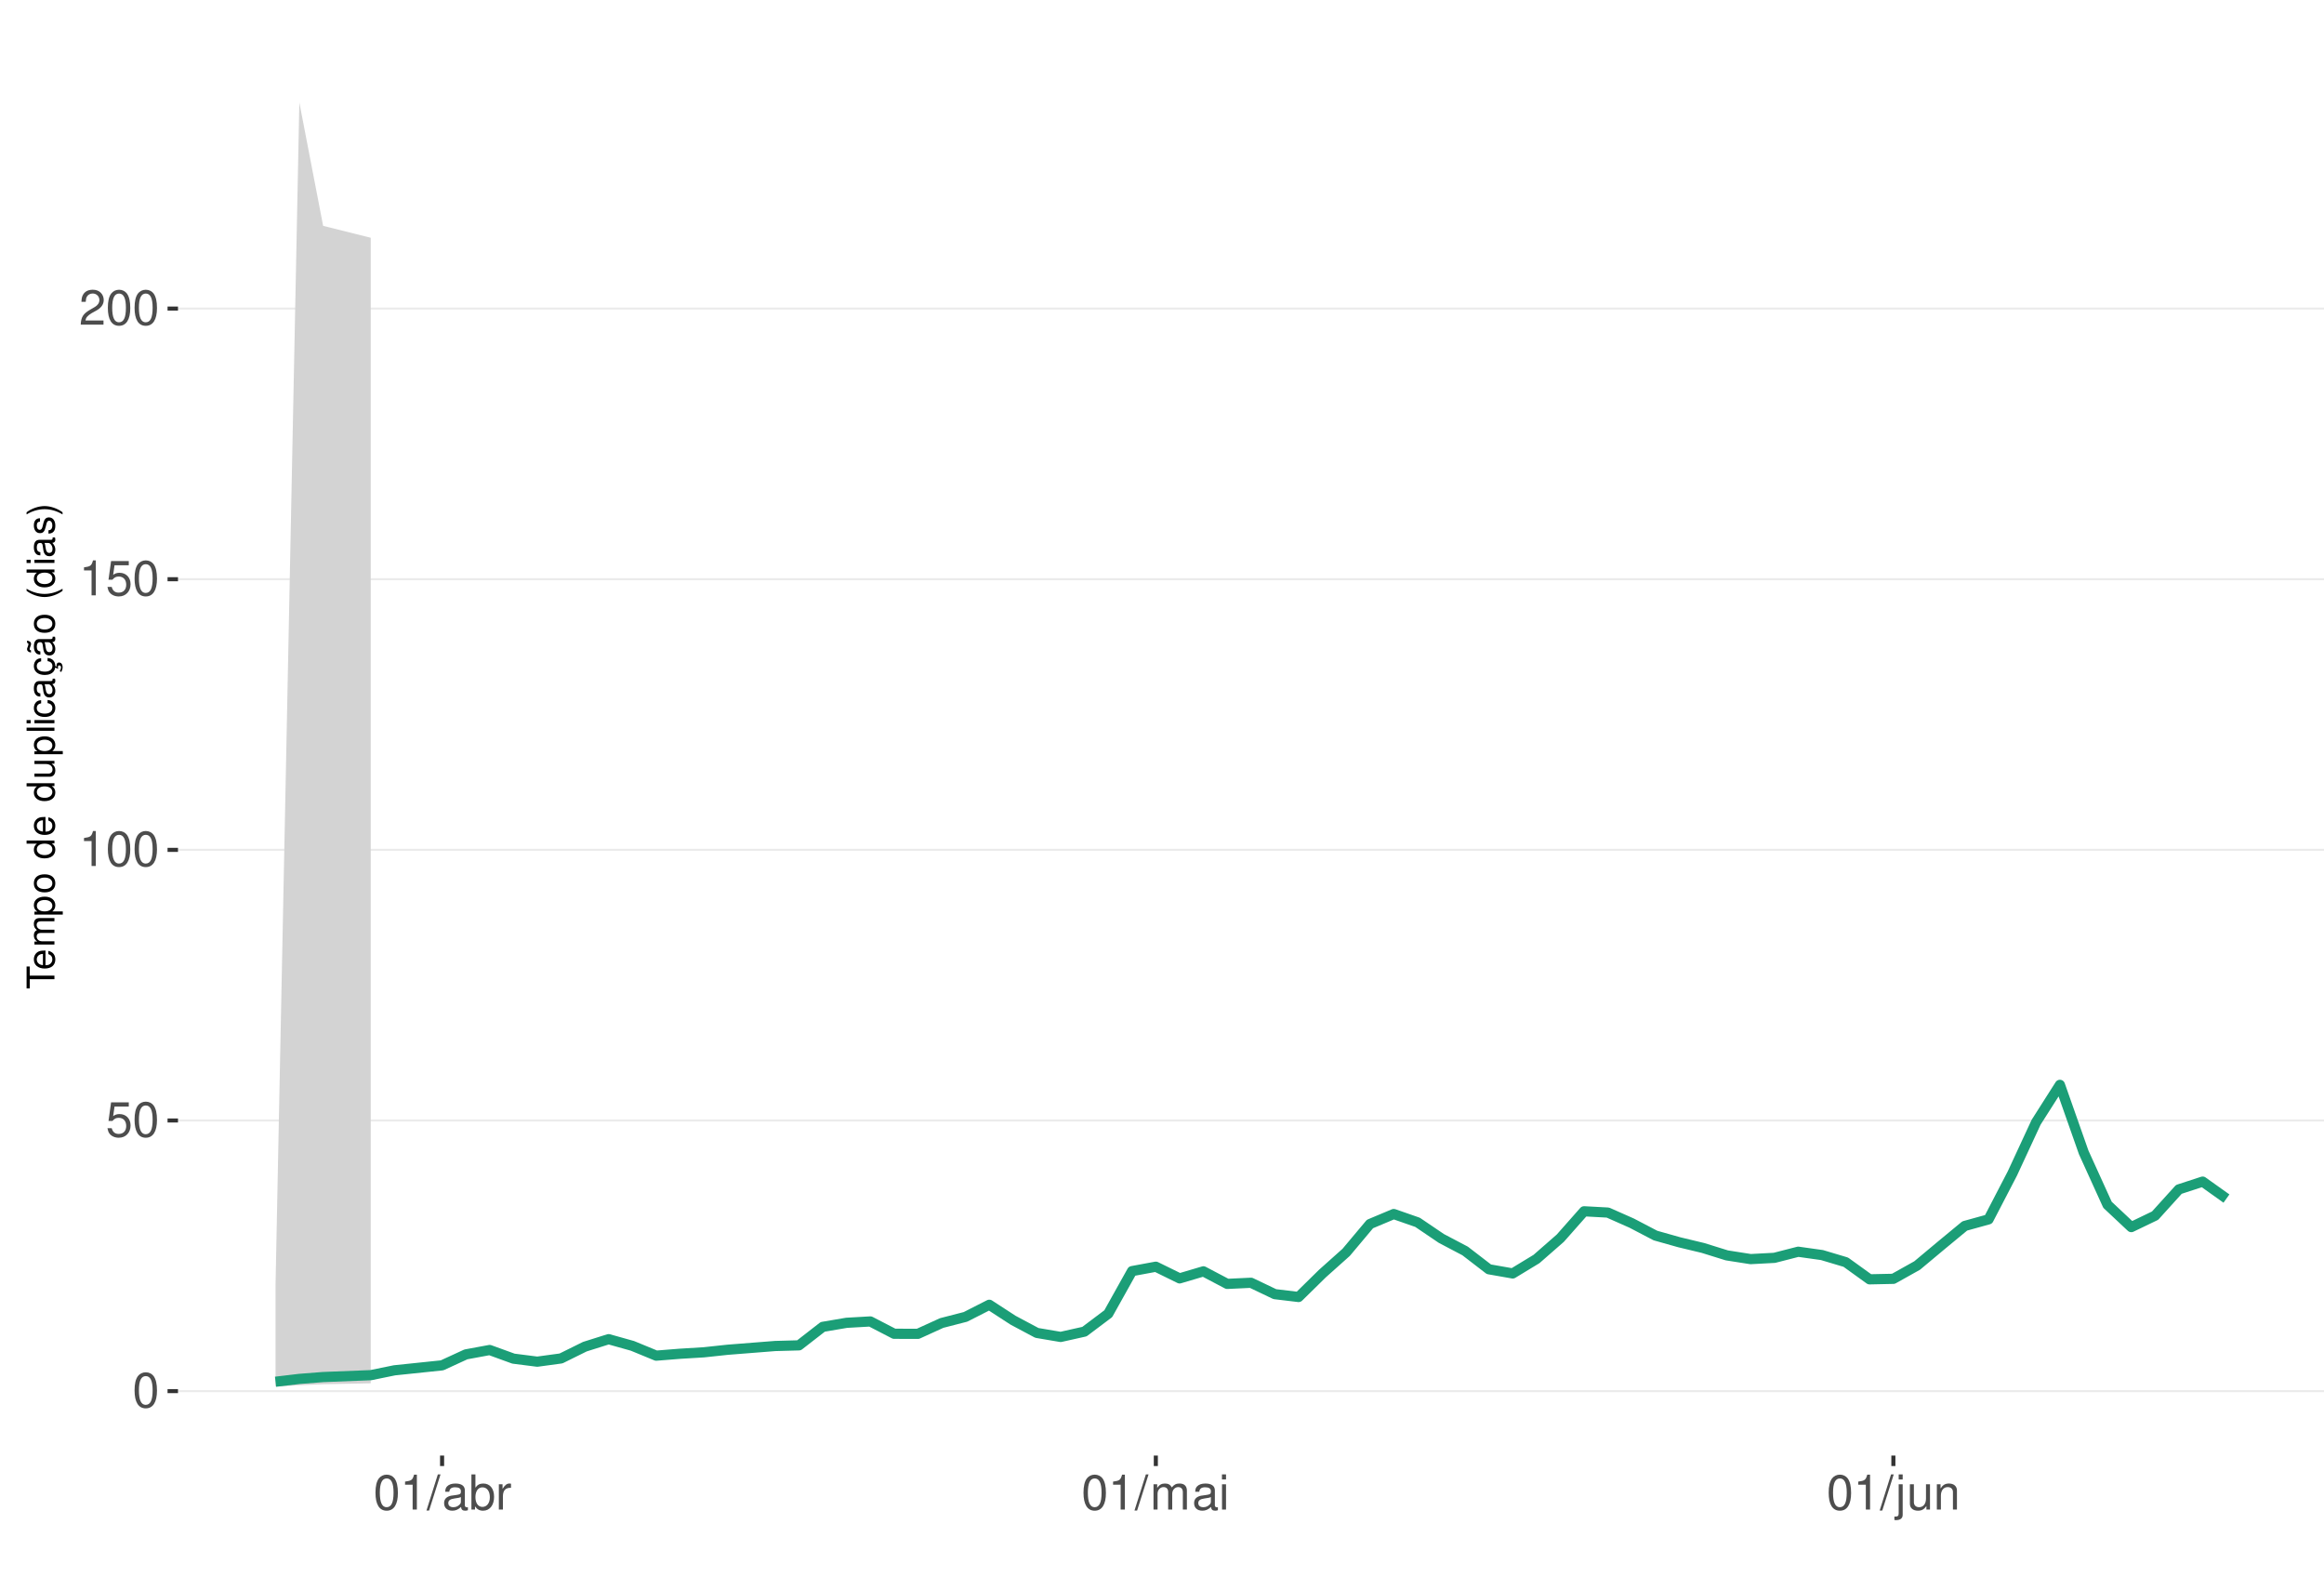
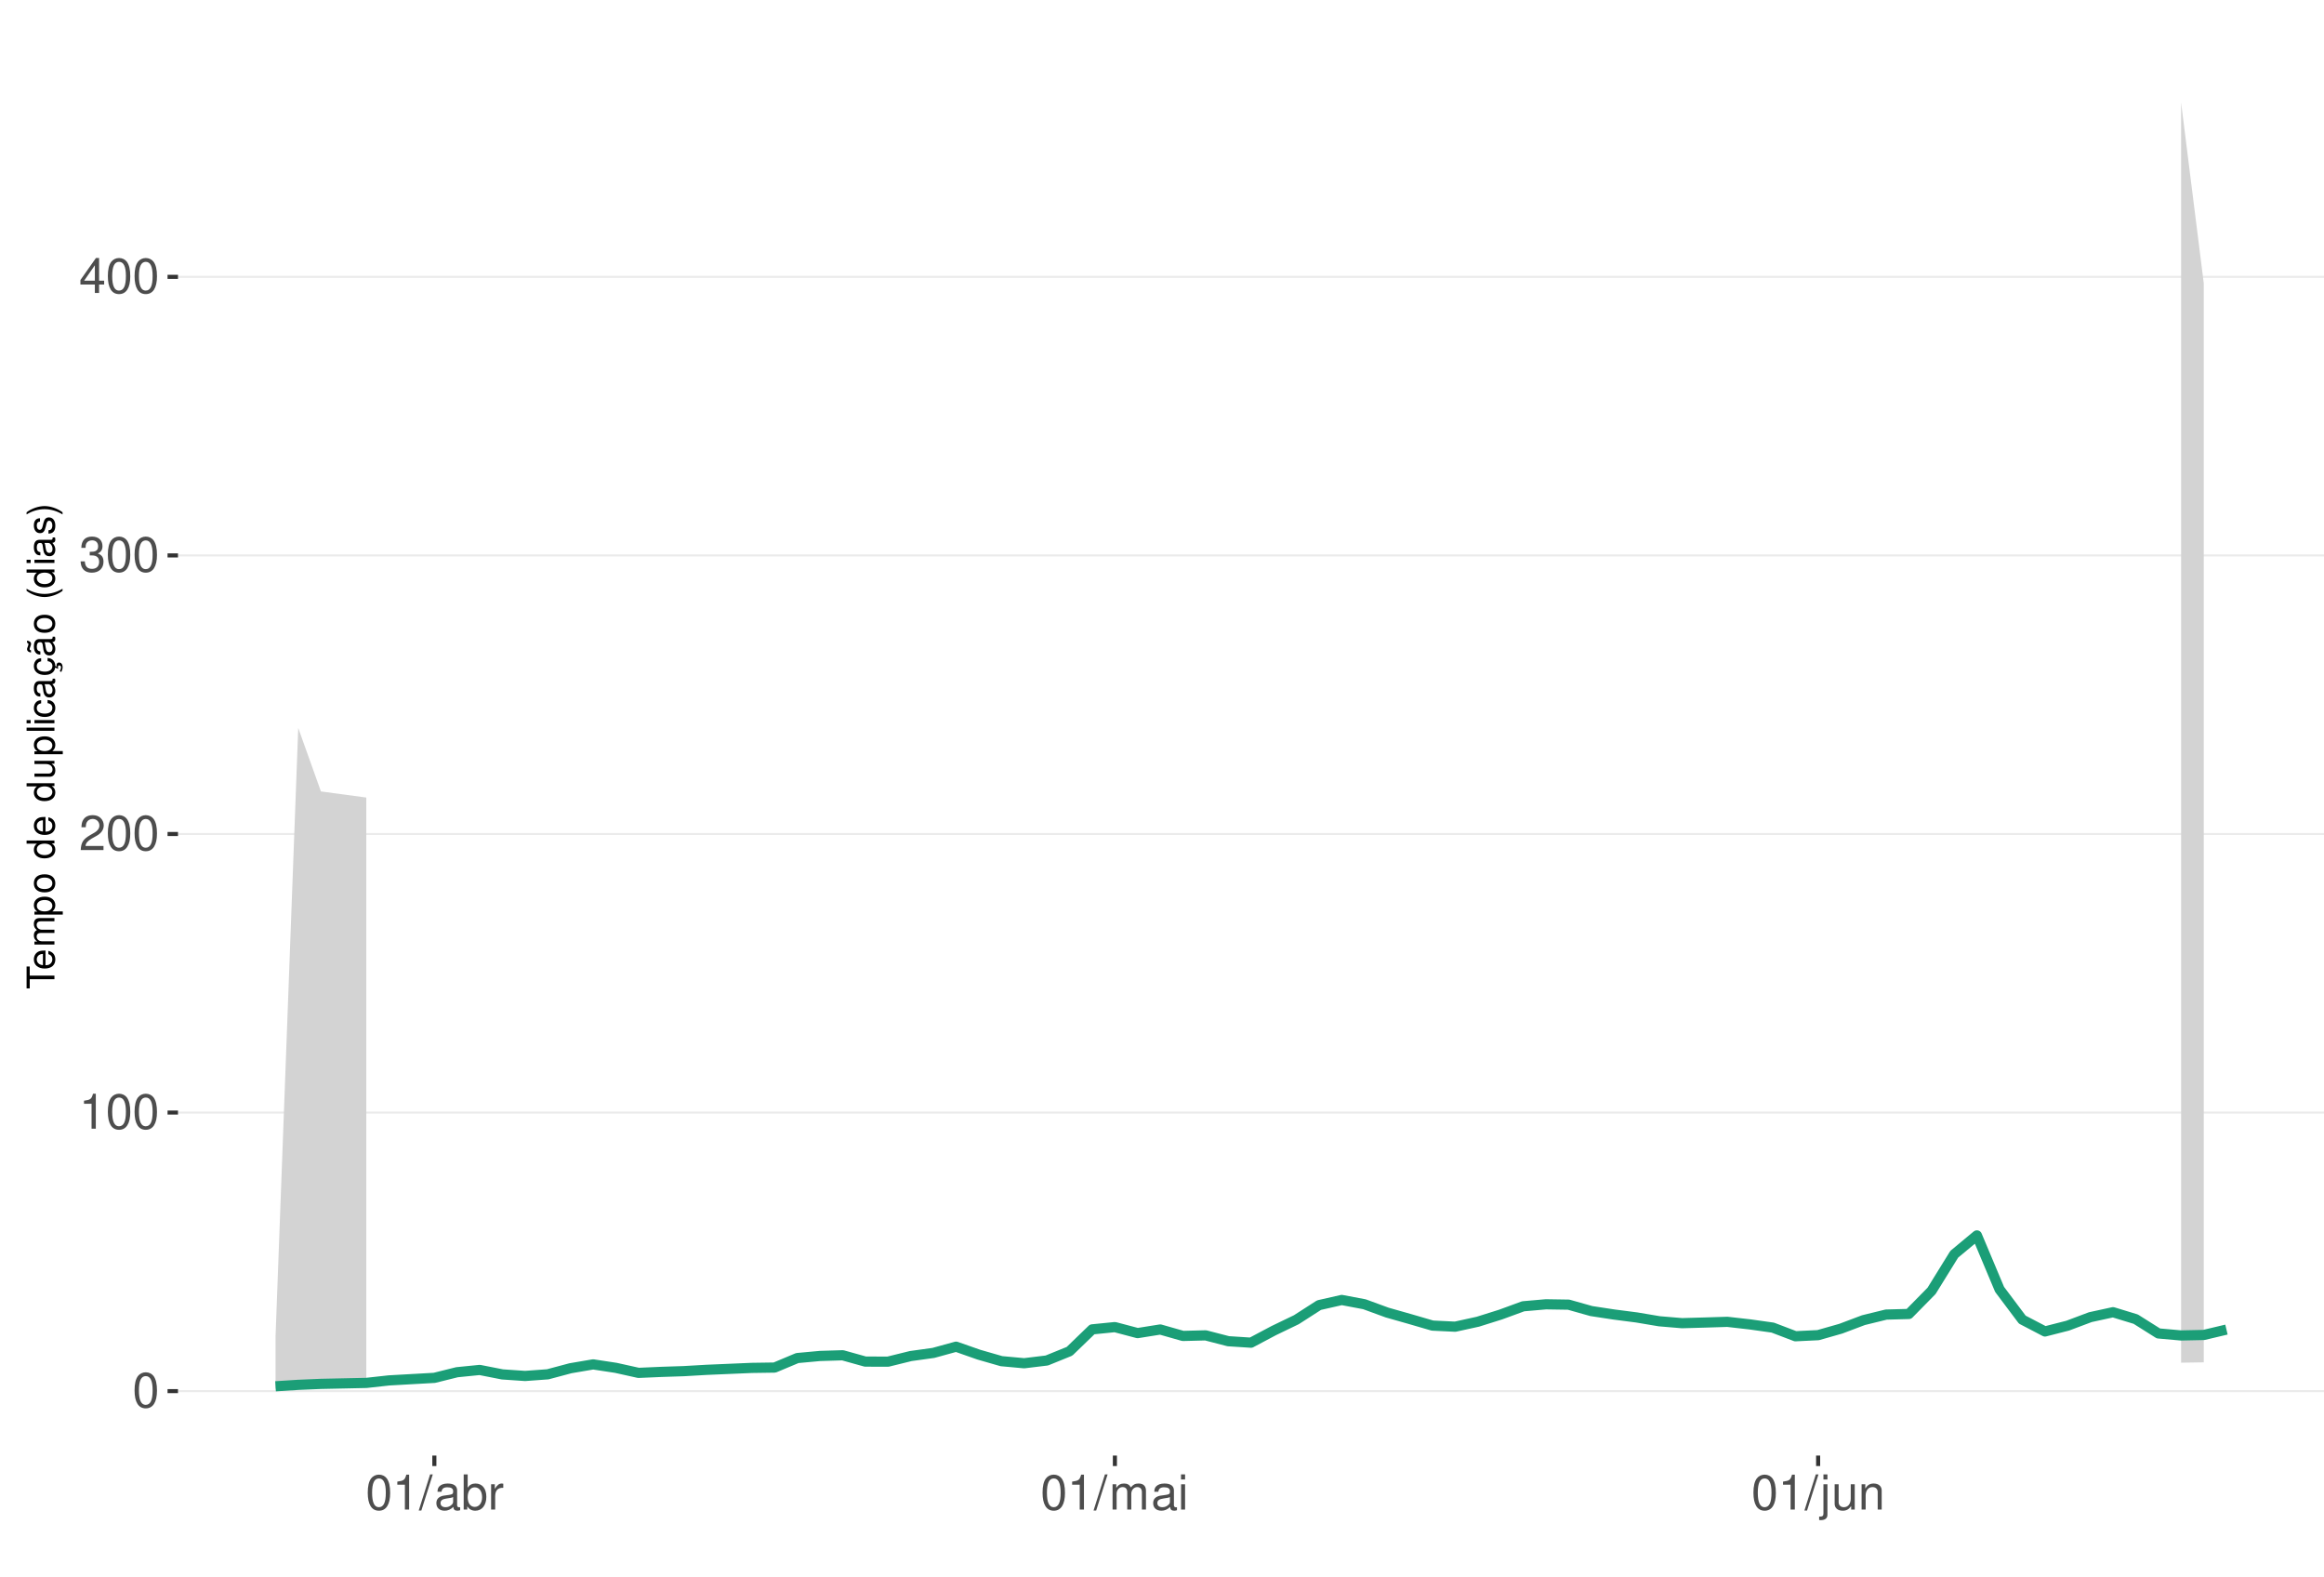
<svg xmlns="http://www.w3.org/2000/svg" xmlns:xlink="http://www.w3.org/1999/xlink" width="609pt" height="413pt" viewBox="0 0 609 413" version="1.1">
  <defs>
    <g>
      <symbol overflow="visible" id="glyph0-0">
        <path style="stroke:none;" d="" />
      </symbol>
      <symbol overflow="visible" id="glyph0-1">
        <path style="stroke:none;" d="M 3.484 -9.156 C 2.641 -9.156 1.891 -8.766 1.422 -8.156 C 0.828 -7.344 0.547 -6.125 0.547 -4.422 C 0.547 -1.344 1.562 0.297 3.484 0.297 C 5.375 0.297 6.422 -1.344 6.422 -4.359 C 6.422 -6.125 6.141 -7.312 5.547 -8.156 C 5.078 -8.781 4.328 -9.156 3.484 -9.156 Z M 3.484 -8.156 C 4.688 -8.156 5.281 -6.938 5.281 -4.453 C 5.281 -1.844 4.703 -0.625 3.453 -0.625 C 2.281 -0.625 1.688 -1.891 1.688 -4.422 C 1.688 -6.938 2.281 -8.156 3.484 -8.156 Z M 3.484 -8.156 " />
      </symbol>
      <symbol overflow="visible" id="glyph0-2">
-         <path style="stroke:none;" d="M 6.031 -8.969 L 1.391 -8.969 L 0.719 -4.094 L 1.75 -4.094 C 2.266 -4.703 2.703 -4.922 3.406 -4.922 C 4.609 -4.922 5.359 -4.094 5.359 -2.766 C 5.359 -1.484 4.609 -0.703 3.391 -0.703 C 2.422 -0.703 1.828 -1.188 1.562 -2.203 L 0.438 -2.203 C 0.594 -1.469 0.719 -1.109 0.984 -0.781 C 1.5 -0.094 2.406 0.297 3.422 0.297 C 5.234 0.297 6.5 -1.031 6.5 -2.922 C 6.5 -4.703 5.312 -5.906 3.594 -5.906 C 2.969 -5.906 2.453 -5.75 1.938 -5.359 L 2.297 -7.875 L 6.031 -7.875 Z M 6.031 -8.969 " />
+         <path style="stroke:none;" d="M 3.281 -6.516 L 3.281 0 L 4.391 0 L 4.391 -9.156 L 3.656 -9.156 C 3.266 -7.75 3.016 -7.562 1.297 -7.328 L 1.297 -6.516 Z M 3.281 -6.516 " />
      </symbol>
      <symbol overflow="visible" id="glyph0-3">
-         <path style="stroke:none;" d="M 3.281 -6.516 L 3.281 0 L 4.391 0 L 4.391 -9.156 L 3.656 -9.156 C 3.266 -7.75 3.016 -7.562 1.297 -7.328 L 1.297 -6.516 Z M 3.281 -6.516 " />
+         <path style="stroke:none;" d="M 6.406 -1.094 L 1.688 -1.094 C 1.797 -1.859 2.203 -2.344 3.297 -3.016 L 4.562 -3.719 C 5.828 -4.422 6.469 -5.359 6.469 -6.484 C 6.469 -7.234 6.156 -7.953 5.625 -8.438 C 5.094 -8.922 4.438 -9.156 3.594 -9.156 C 2.453 -9.156 1.609 -8.75 1.109 -7.953 C 0.797 -7.484 0.656 -6.906 0.625 -5.984 L 1.75 -5.984 C 1.781 -6.609 1.859 -6.969 2.016 -7.281 C 2.297 -7.828 2.891 -8.172 3.562 -8.172 C 4.562 -8.172 5.328 -7.438 5.328 -6.453 C 5.328 -5.719 4.906 -5.094 4.109 -4.625 L 2.953 -3.953 C 1.078 -2.875 0.531 -2.016 0.438 -0.016 L 6.406 -0.016 Z M 6.406 -1.094 " />
      </symbol>
      <symbol overflow="visible" id="glyph0-4">
-         <path style="stroke:none;" d="M 6.406 -1.094 L 1.688 -1.094 C 1.797 -1.859 2.203 -2.344 3.297 -3.016 L 4.562 -3.719 C 5.828 -4.422 6.469 -5.359 6.469 -6.484 C 6.469 -7.234 6.156 -7.953 5.625 -8.438 C 5.094 -8.922 4.438 -9.156 3.594 -9.156 C 2.453 -9.156 1.609 -8.75 1.109 -7.953 C 0.797 -7.484 0.656 -6.906 0.625 -5.984 L 1.75 -5.984 C 1.781 -6.609 1.859 -6.969 2.016 -7.281 C 2.297 -7.828 2.891 -8.172 3.562 -8.172 C 4.562 -8.172 5.328 -7.438 5.328 -6.453 C 5.328 -5.719 4.906 -5.094 4.109 -4.625 L 2.953 -3.953 C 1.078 -2.875 0.531 -2.016 0.438 -0.016 L 6.406 -0.016 Z M 6.406 -1.094 " />
+         <path style="stroke:none;" d="M 2.797 -4.219 L 3.406 -4.219 C 4.625 -4.219 5.266 -3.641 5.266 -2.547 C 5.266 -1.391 4.562 -0.703 3.422 -0.703 C 2.188 -0.703 1.594 -1.312 1.516 -2.656 L 0.406 -2.656 C 0.453 -1.922 0.578 -1.438 0.797 -1.031 C 1.266 -0.156 2.141 0.297 3.359 0.297 C 5.219 0.297 6.406 -0.828 6.406 -2.562 C 6.406 -3.719 5.969 -4.359 4.891 -4.734 C 5.719 -5.078 6.141 -5.703 6.141 -6.625 C 6.141 -8.203 5.109 -9.156 3.406 -9.156 C 1.594 -9.156 0.625 -8.141 0.594 -6.203 L 1.703 -6.203 C 1.719 -6.766 1.766 -7.078 1.906 -7.359 C 2.172 -7.875 2.719 -8.172 3.422 -8.172 C 4.406 -8.172 5 -7.578 5 -6.594 C 5 -5.953 4.766 -5.562 4.281 -5.344 C 3.969 -5.219 3.562 -5.156 2.797 -5.156 Z M 2.797 -4.219 " />
      </symbol>
      <symbol overflow="visible" id="glyph0-5">
+         <path style="stroke:none;" d="M 4.141 -2.219 L 4.141 0 L 5.25 0 L 5.25 -2.219 L 6.578 -2.219 L 6.578 -3.219 L 5.25 -3.219 L 5.25 -9.156 L 4.422 -9.156 L 0.359 -3.391 L 0.359 -2.219 Z M 4.141 -3.219 L 1.328 -3.219 L 4.141 -7.25 Z M 4.141 -3.219 " />
+       </symbol>
+       <symbol overflow="visible" id="glyph0-6">
        <path style="stroke:none;" d="M 2.891 -9.219 L -0.094 0.25 L 0.594 0.25 L 3.594 -9.219 Z M 2.891 -9.219 " />
      </symbol>
-       <symbol overflow="visible" id="glyph0-6">
+       <symbol overflow="visible" id="glyph0-7">
        <path style="stroke:none;" d="M 6.766 -0.625 C 6.656 -0.594 6.609 -0.594 6.547 -0.594 C 6.172 -0.594 5.969 -0.781 5.969 -1.109 L 5.969 -5.016 C 5.969 -6.188 5.109 -6.828 3.484 -6.828 C 2.5 -6.828 1.734 -6.547 1.281 -6.047 C 0.969 -5.703 0.844 -5.328 0.828 -4.672 L 1.891 -4.672 C 1.969 -5.484 2.453 -5.844 3.438 -5.844 C 4.406 -5.844 4.922 -5.5 4.922 -4.859 L 4.922 -4.578 C 4.906 -4.125 4.688 -3.969 3.828 -3.844 C 2.328 -3.656 2.094 -3.609 1.703 -3.438 C 0.922 -3.109 0.531 -2.531 0.531 -1.672 C 0.531 -0.469 1.359 0.297 2.703 0.297 C 3.547 0.297 4.219 0 4.969 -0.688 C 5.031 0 5.359 0.297 6.047 0.297 C 6.281 0.297 6.422 0.266 6.766 0.172 Z M 4.922 -2.094 C 4.922 -1.734 4.828 -1.516 4.5 -1.234 C 4.078 -0.828 3.562 -0.625 2.938 -0.625 C 2.109 -0.625 1.625 -1.031 1.625 -1.703 C 1.625 -2.391 2.094 -2.75 3.234 -2.906 C 4.359 -3.062 4.562 -3.109 4.922 -3.281 Z M 4.922 -2.094 " />
      </symbol>
-       <symbol overflow="visible" id="glyph0-7">
+       <symbol overflow="visible" id="glyph0-8">
        <path style="stroke:none;" d="M 0.688 -9.219 L 0.688 0 L 1.625 0 L 1.625 -0.844 C 2.141 -0.078 2.812 0.297 3.734 0.297 C 5.484 0.297 6.625 -1.141 6.625 -3.344 C 6.625 -5.5 5.547 -6.828 3.781 -6.828 C 2.875 -6.828 2.234 -6.484 1.734 -5.734 L 1.734 -9.219 Z M 3.578 -5.828 C 4.766 -5.828 5.516 -4.812 5.516 -3.234 C 5.516 -1.719 4.734 -0.703 3.578 -0.703 C 2.453 -0.703 1.734 -1.703 1.734 -3.266 C 1.734 -4.828 2.453 -5.828 3.578 -5.828 Z M 3.578 -5.828 " />
      </symbol>
-       <symbol overflow="visible" id="glyph0-8">
+       <symbol overflow="visible" id="glyph0-9">
        <path style="stroke:none;" d="M 0.875 -6.625 L 0.875 0 L 1.938 0 L 1.938 -3.438 C 1.953 -5.031 2.609 -5.75 4.062 -5.703 L 4.062 -6.781 C 3.891 -6.812 3.781 -6.828 3.656 -6.828 C 2.969 -6.828 2.453 -6.422 1.844 -5.422 L 1.844 -6.625 Z M 0.875 -6.625 " />
      </symbol>
-       <symbol overflow="visible" id="glyph0-9">
+       <symbol overflow="visible" id="glyph0-10">
        <path style="stroke:none;" d="M 0.891 -6.625 L 0.891 0 L 1.953 0 L 1.953 -4.156 C 1.953 -5.125 2.641 -5.891 3.5 -5.891 C 4.297 -5.891 4.734 -5.422 4.734 -4.562 L 4.734 0 L 5.797 0 L 5.797 -4.156 C 5.797 -5.125 6.5 -5.891 7.359 -5.891 C 8.125 -5.891 8.578 -5.406 8.578 -4.562 L 8.578 0 L 9.641 0 L 9.641 -4.969 C 9.641 -6.156 8.953 -6.828 7.719 -6.828 C 6.828 -6.828 6.297 -6.562 5.688 -5.812 C 5.297 -6.516 4.766 -6.828 3.891 -6.828 C 3.016 -6.828 2.422 -6.5 1.859 -5.688 L 1.859 -6.625 Z M 0.891 -6.625 " />
      </symbol>
-       <symbol overflow="visible" id="glyph0-10">
+       <symbol overflow="visible" id="glyph0-11">
        <path style="stroke:none;" d="M 1.891 -6.625 L 0.844 -6.625 L 0.844 0 L 1.891 0 Z M 1.891 -9.219 L 0.828 -9.219 L 0.828 -7.891 L 1.891 -7.891 Z M 1.891 -9.219 " />
      </symbol>
-       <symbol overflow="visible" id="glyph0-11">
+       <symbol overflow="visible" id="glyph0-12">
        <path style="stroke:none;" d="M 0.891 -6.625 L 0.891 0.969 C 0.891 1.625 0.688 1.828 0.031 1.828 C -0.047 1.828 -0.094 1.828 -0.234 1.828 L -0.234 2.719 C -0.094 2.75 -0.031 2.766 0.125 2.766 C 1.312 2.766 1.938 2.297 1.938 1.375 L 1.938 -6.625 Z M 1.938 -9.219 L 0.891 -9.219 L 0.891 -7.891 L 1.938 -7.891 Z M 1.938 -9.219 " />
      </symbol>
-       <symbol overflow="visible" id="glyph0-12">
+       <symbol overflow="visible" id="glyph0-13">
        <path style="stroke:none;" d="M 6.094 0 L 6.094 -6.625 L 5.047 -6.625 L 5.047 -2.875 C 5.047 -1.516 4.344 -0.625 3.234 -0.625 C 2.406 -0.625 1.875 -1.141 1.875 -1.938 L 1.875 -6.625 L 0.828 -6.625 L 0.828 -1.516 C 0.828 -0.422 1.641 0.297 2.938 0.297 C 3.906 0.297 4.531 -0.047 5.156 -0.922 L 5.156 0 Z M 6.094 0 " />
      </symbol>
-       <symbol overflow="visible" id="glyph0-13">
+       <symbol overflow="visible" id="glyph0-14">
        <path style="stroke:none;" d="M 0.891 -6.625 L 0.891 0 L 1.953 0 L 1.953 -3.656 C 1.953 -5.016 2.656 -5.891 3.75 -5.891 C 4.578 -5.891 5.109 -5.391 5.109 -4.594 L 5.109 0 L 6.156 0 L 6.156 -5.016 C 6.156 -6.109 5.344 -6.828 4.062 -6.828 C 3.078 -6.828 2.438 -6.438 1.859 -5.516 L 1.859 -6.625 Z M 0.891 -6.625 " />
      </symbol>
      <symbol overflow="visible" id="glyph1-0">
        <path style="stroke:none;" d="" />
      </symbol>
      <symbol overflow="visible" id="glyph1-1">
        <path style="stroke:none;" d="M -6.469 -3.547 L -6.469 -5.938 L -7.297 -5.938 L -7.297 -0.203 L -6.469 -0.203 L -6.469 -2.609 L 0 -2.609 L 0 -3.547 Z M -6.469 -3.547 " />
      </symbol>
      <symbol overflow="visible" id="glyph1-2">
        <path style="stroke:none;" d="M -2.344 -5.125 C -3.141 -5.125 -3.625 -5.062 -4.016 -4.922 C -4.875 -4.578 -5.391 -3.781 -5.391 -2.797 C -5.391 -1.344 -4.281 -0.406 -2.547 -0.406 C -0.812 -0.406 0.234 -1.297 0.234 -2.781 C 0.234 -3.984 -0.453 -4.812 -1.594 -5.016 L -1.594 -4.188 C -0.906 -3.953 -0.547 -3.484 -0.547 -2.812 C -0.547 -2.281 -0.781 -1.828 -1.219 -1.547 C -1.516 -1.344 -1.812 -1.281 -2.344 -1.266 Z M -3.016 -1.297 C -3.984 -1.359 -4.625 -1.953 -4.625 -2.797 C -4.625 -3.641 -3.953 -4.234 -3.016 -4.234 Z M -3.016 -1.297 " />
      </symbol>
      <symbol overflow="visible" id="glyph1-3">
        <path style="stroke:none;" d="M -5.234 -0.703 L 0 -0.703 L 0 -1.547 L -3.297 -1.547 C -4.047 -1.547 -4.656 -2.094 -4.656 -2.766 C -4.656 -3.391 -4.281 -3.734 -3.609 -3.734 L 0 -3.734 L 0 -4.578 L -3.297 -4.578 C -4.047 -4.578 -4.656 -5.125 -4.656 -5.812 C -4.656 -6.422 -4.266 -6.781 -3.609 -6.781 L 0 -6.781 L 0 -7.625 L -3.938 -7.625 C -4.875 -7.625 -5.391 -7.078 -5.391 -6.094 C -5.391 -5.406 -5.188 -4.984 -4.594 -4.484 C -5.156 -4.188 -5.391 -3.766 -5.391 -3.078 C -5.391 -2.375 -5.125 -1.906 -4.5 -1.469 L -5.234 -1.469 Z M -5.234 -0.703 " />
      </symbol>
      <symbol overflow="visible" id="glyph1-4">
        <path style="stroke:none;" d="M 2.188 -0.547 L 2.188 -1.375 L -0.547 -1.375 C -0.016 -1.812 0.234 -2.312 0.234 -2.984 C 0.234 -4.344 -0.859 -5.234 -2.531 -5.234 C -4.297 -5.234 -5.391 -4.375 -5.391 -2.984 C -5.391 -2.266 -5.062 -1.703 -4.453 -1.312 L -5.234 -1.312 L -5.234 -0.547 Z M -4.609 -2.844 C -4.609 -3.766 -3.797 -4.359 -2.547 -4.359 C -1.359 -4.359 -0.547 -3.75 -0.547 -2.844 C -0.547 -1.953 -1.344 -1.375 -2.578 -1.375 C -3.812 -1.375 -4.609 -1.953 -4.609 -2.844 Z M -4.609 -2.844 " />
      </symbol>
      <symbol overflow="visible" id="glyph1-5">
        <path style="stroke:none;" d="M -5.391 -2.719 C -5.391 -1.234 -4.344 -0.359 -2.578 -0.359 C -0.812 -0.359 0.234 -1.234 0.234 -2.734 C 0.234 -4.203 -0.812 -5.094 -2.547 -5.094 C -4.359 -5.094 -5.391 -4.234 -5.391 -2.719 Z M -4.625 -2.734 C -4.625 -3.672 -3.844 -4.234 -2.547 -4.234 C -1.312 -4.234 -0.547 -3.656 -0.547 -2.734 C -0.547 -1.797 -1.312 -1.234 -2.578 -1.234 C -3.844 -1.234 -4.625 -1.797 -4.625 -2.734 Z M -4.625 -2.734 " />
      </symbol>
      <symbol overflow="visible" id="glyph1-6">
        <path style="stroke:none;" d="" />
      </symbol>
      <symbol overflow="visible" id="glyph1-7">
        <path style="stroke:none;" d="M -7.297 -4.953 L -7.297 -4.125 L -4.578 -4.125 C -5.109 -3.766 -5.391 -3.203 -5.391 -2.516 C -5.391 -1.156 -4.297 -0.266 -2.625 -0.266 C -0.859 -0.266 0.234 -1.125 0.234 -2.547 C 0.234 -3.266 -0.047 -3.766 -0.688 -4.203 L 0 -4.203 L 0 -4.953 Z M -4.609 -2.656 C -4.609 -3.547 -3.812 -4.125 -2.562 -4.125 C -1.344 -4.125 -0.547 -3.547 -0.547 -2.656 C -0.547 -1.734 -1.359 -1.125 -2.578 -1.125 C -3.797 -1.125 -4.609 -1.734 -4.609 -2.656 Z M -4.609 -2.656 " />
      </symbol>
      <symbol overflow="visible" id="glyph1-8">
        <path style="stroke:none;" d="M 0 -4.812 L -5.234 -4.812 L -5.234 -3.984 L -2.266 -3.984 C -1.203 -3.984 -0.5 -3.438 -0.5 -2.562 C -0.5 -1.906 -0.906 -1.484 -1.531 -1.484 L -5.234 -1.484 L -5.234 -0.656 L -1.203 -0.656 C -0.328 -0.656 0.234 -1.297 0.234 -2.312 C 0.234 -3.094 -0.047 -3.578 -0.734 -4.062 L 0 -4.062 Z M 0 -4.812 " />
      </symbol>
      <symbol overflow="visible" id="glyph1-9">
        <path style="stroke:none;" d="M -7.297 -1.516 L -7.297 -0.688 L 0 -0.688 L 0 -1.516 Z M -7.297 -1.516 " />
      </symbol>
      <symbol overflow="visible" id="glyph1-10">
        <path style="stroke:none;" d="M -5.234 -1.5 L -5.234 -0.672 L 0 -0.672 L 0 -1.5 Z M -7.297 -1.5 L -7.297 -0.656 L -6.234 -0.656 L -6.234 -1.5 Z M -7.297 -1.5 " />
      </symbol>
      <symbol overflow="visible" id="glyph1-11">
        <path style="stroke:none;" d="M -3.484 -4.703 C -3.984 -4.672 -4.312 -4.562 -4.609 -4.359 C -5.094 -4 -5.391 -3.375 -5.391 -2.641 C -5.391 -1.219 -4.266 -0.312 -2.531 -0.312 C -0.844 -0.312 0.234 -1.203 0.234 -2.625 C 0.234 -3.875 -0.516 -4.672 -1.797 -4.766 L -1.797 -3.938 C -0.953 -3.797 -0.547 -3.359 -0.547 -2.656 C -0.547 -1.734 -1.297 -1.188 -2.531 -1.188 C -3.844 -1.188 -4.625 -1.719 -4.625 -2.625 C -4.625 -3.328 -4.203 -3.766 -3.484 -3.875 Z M -3.484 -4.703 " />
      </symbol>
      <symbol overflow="visible" id="glyph1-12">
        <path style="stroke:none;" d="M -0.484 -5.344 C -0.469 -5.266 -0.469 -5.219 -0.469 -5.172 C -0.469 -4.875 -0.625 -4.719 -0.875 -4.719 L -3.953 -4.719 C -4.891 -4.719 -5.391 -4.047 -5.391 -2.75 C -5.391 -1.984 -5.172 -1.375 -4.781 -1.016 C -4.516 -0.766 -4.203 -0.672 -3.688 -0.656 L -3.688 -1.484 C -4.328 -1.562 -4.625 -1.938 -4.625 -2.719 C -4.625 -3.484 -4.344 -3.891 -3.844 -3.891 L -3.625 -3.891 C -3.266 -3.875 -3.125 -3.703 -3.047 -3.016 C -2.891 -1.844 -2.844 -1.656 -2.719 -1.344 C -2.453 -0.734 -2 -0.422 -1.312 -0.422 C -0.375 -0.422 0.234 -1.078 0.234 -2.141 C 0.234 -2.797 0 -3.328 -0.547 -3.922 C 0 -3.984 0.234 -4.234 0.234 -4.781 C 0.234 -4.953 0.203 -5.062 0.141 -5.344 Z M -1.656 -3.891 C -1.375 -3.891 -1.203 -3.812 -0.969 -3.562 C -0.656 -3.219 -0.5 -2.812 -0.5 -2.312 C -0.5 -1.672 -0.812 -1.297 -1.344 -1.297 C -1.891 -1.297 -2.172 -1.656 -2.297 -2.547 C -2.422 -3.438 -2.453 -3.609 -2.594 -3.891 Z M -1.656 -3.891 " />
      </symbol>
      <symbol overflow="visible" id="glyph1-13">
        <path style="stroke:none;" d="M 0.234 -2.641 C 0.234 -3.875 -0.547 -4.703 -1.797 -4.766 L -1.797 -3.938 C -0.953 -3.797 -0.531 -3.359 -0.531 -2.656 C -0.531 -1.734 -1.281 -1.188 -2.516 -1.188 C -3.844 -1.188 -4.625 -1.719 -4.625 -2.625 C -4.625 -3.328 -4.203 -3.766 -3.484 -3.875 L -3.484 -4.703 C -3.984 -4.672 -4.312 -4.562 -4.609 -4.359 C -5.094 -4 -5.391 -3.375 -5.391 -2.641 C -5.391 -1.219 -4.266 -0.312 -2.531 -0.312 C -1.469 -0.312 -0.625 -0.672 -0.156 -1.312 C 0.047 -1.594 0.125 -1.812 0.203 -2.25 L 0.922 -1.938 L 0.984 -2.062 C 0.938 -2.188 0.906 -2.25 0.906 -2.375 C 0.906 -2.656 1.047 -2.828 1.281 -2.828 C 1.547 -2.828 1.734 -2.594 1.734 -2.297 C 1.734 -2.031 1.672 -1.844 1.438 -1.406 L 1.406 -1.312 L 1.812 -1.094 C 2.078 -1.75 2.141 -1.953 2.141 -2.344 C 2.141 -3.109 1.781 -3.578 1.203 -3.578 C 0.781 -3.578 0.547 -3.297 0.547 -2.797 C 0.547 -2.703 0.547 -2.641 0.562 -2.516 Z M 0.234 -2.641 " />
      </symbol>
      <symbol overflow="visible" id="glyph1-14">
        <path style="stroke:none;" d="M -0.484 -5.344 C -0.469 -5.266 -0.469 -5.219 -0.469 -5.172 C -0.469 -4.875 -0.625 -4.719 -0.875 -4.719 L -3.953 -4.719 C -4.891 -4.719 -5.391 -4.047 -5.391 -2.75 C -5.391 -1.984 -5.172 -1.375 -4.781 -1.016 C -4.516 -0.766 -4.203 -0.672 -3.688 -0.656 L -3.688 -1.484 C -4.328 -1.562 -4.625 -1.938 -4.625 -2.719 C -4.625 -3.484 -4.344 -3.891 -3.844 -3.891 L -3.625 -3.891 C -3.266 -3.875 -3.125 -3.703 -3.047 -3.016 C -2.891 -1.844 -2.844 -1.656 -2.719 -1.344 C -2.453 -0.734 -2 -0.422 -1.312 -0.422 C -0.375 -0.422 0.234 -1.078 0.234 -2.141 C 0.234 -2.797 0 -3.328 -0.547 -3.922 C 0 -3.984 0.234 -4.234 0.234 -4.781 C 0.234 -4.953 0.203 -5.062 0.141 -5.344 Z M -1.656 -3.891 C -1.375 -3.891 -1.203 -3.812 -0.969 -3.562 C -0.656 -3.219 -0.5 -2.812 -0.5 -2.312 C -0.5 -1.672 -0.812 -1.297 -1.344 -1.297 C -1.891 -1.297 -2.172 -1.656 -2.297 -2.547 C -2.422 -3.438 -2.453 -3.609 -2.594 -3.891 Z M -7.172 -3.75 C -6.922 -3.672 -6.812 -3.547 -6.812 -3.375 C -6.812 -3.25 -6.875 -2.984 -6.984 -2.734 C -7.156 -2.312 -7.172 -2.25 -7.172 -2.047 C -7.172 -1.594 -6.797 -1.297 -6.141 -1.188 L -6.141 -1.766 C -6.375 -1.812 -6.5 -1.938 -6.5 -2.094 C -6.5 -2.203 -6.469 -2.344 -6.375 -2.578 C -6.156 -3.156 -6.125 -3.234 -6.125 -3.438 C -6.125 -3.922 -6.484 -4.219 -7.172 -4.312 Z M -7.172 -3.75 " />
      </symbol>
      <symbol overflow="visible" id="glyph1-15">
        <path style="stroke:none;" d="M -7.297 -2.359 C -5.984 -1.359 -4.156 -0.734 -2.594 -0.734 C -1.016 -0.734 0.812 -1.359 2.125 -2.359 L 2.125 -2.906 C 0.688 -2.031 -0.984 -1.547 -2.594 -1.547 C -4.188 -1.547 -5.875 -2.031 -7.297 -2.906 Z M -7.297 -2.359 " />
      </symbol>
      <symbol overflow="visible" id="glyph1-16">
        <path style="stroke:none;" d="M -3.781 -4.375 C -4.812 -4.375 -5.391 -3.688 -5.391 -2.484 C -5.391 -1.266 -4.766 -0.469 -3.797 -0.469 C -2.969 -0.469 -2.578 -0.891 -2.281 -2.125 L -2.094 -2.906 C -1.953 -3.484 -1.734 -3.719 -1.375 -3.719 C -0.875 -3.719 -0.547 -3.234 -0.547 -2.5 C -0.547 -2.047 -0.672 -1.672 -0.891 -1.453 C -1.047 -1.328 -1.188 -1.266 -1.562 -1.219 L -1.562 -0.344 C -0.344 -0.375 0.234 -1.062 0.234 -2.438 C 0.234 -3.75 -0.422 -4.594 -1.438 -4.594 C -2.203 -4.594 -2.641 -4.156 -2.891 -3.109 L -3.078 -2.312 C -3.234 -1.625 -3.453 -1.344 -3.828 -1.344 C -4.312 -1.344 -4.625 -1.766 -4.625 -2.453 C -4.625 -3.125 -4.328 -3.484 -3.781 -3.5 Z M -3.781 -4.375 " />
      </symbol>
      <symbol overflow="visible" id="glyph1-17">
        <path style="stroke:none;" d="M 2.125 -0.938 C 0.812 -1.938 -1.016 -2.562 -2.578 -2.562 C -4.156 -2.562 -5.984 -1.938 -7.297 -0.938 L -7.297 -0.375 C -5.859 -1.266 -4.188 -1.75 -2.578 -1.75 C -0.984 -1.75 0.703 -1.266 2.125 -0.375 Z M 2.125 -0.938 " />
      </symbol>
    </g>
    <clipPath id="clip1">
      <path d="M 46.645 9.961 L 609 9.961 L 609 381.328 L 46.645 381.328 Z M 46.645 9.961 " />
    </clipPath>
    <clipPath id="clip2">
      <path d="M 46.645 364 L 609 364 L 609 365 L 46.645 365 Z M 46.645 364 " />
    </clipPath>
    <clipPath id="clip3">
-       <path d="M 46.645 293 L 609 293 L 609 294 L 46.645 294 Z M 46.645 293 " />
+       <path d="M 46.645 291 L 609 291 L 609 292 L 46.645 292 Z M 46.645 291 " />
    </clipPath>
    <clipPath id="clip4">
-       <path d="M 46.645 222 L 609 222 L 609 223 L 46.645 223 Z M 46.645 222 " />
+       <path d="M 46.645 218 L 609 218 L 609 219 L 46.645 219 Z M 46.645 218 " />
    </clipPath>
    <clipPath id="clip5">
-       <path d="M 46.645 151 L 609 151 L 609 153 L 46.645 153 Z M 46.645 151 " />
+       <path d="M 46.645 145 L 609 145 L 609 146 L 46.645 146 Z M 46.645 145 " />
    </clipPath>
    <clipPath id="clip6">
-       <path d="M 46.645 80 L 609 80 L 609 82 L 46.645 82 Z M 46.645 80 " />
+       <path d="M 46.645 72 L 609 72 L 609 73 L 46.645 73 Z M 46.645 72 " />
    </clipPath>
  </defs>
  <g id="surface349">
    <rect x="0" y="0" width="609" height="413" style="fill:rgb(100%,100%,100%);fill-opacity:1;stroke:none;" />
    <rect x="0" y="0" width="609" height="413" style="fill:rgb(100%,100%,100%);fill-opacity:1;stroke:none;" />
    <path style="fill:none;stroke-width:1.067;stroke-linecap:round;stroke-linejoin:round;stroke:rgb(100%,100%,100%);stroke-opacity:1;stroke-miterlimit:10;" d="M 0 413 L 609 413 L 609 0 L 0 0 Z M 0 413 " />
    <g clip-path="url(#clip1)" clip-rule="nonzero">
      <path style=" stroke:none;fill-rule:nonzero;fill:rgb(100%,100%,100%);fill-opacity:1;" d="M 46.645 381.328 L 609 381.328 L 609 9.961 L 46.645 9.961 Z M 46.645 381.328 " />
    </g>
    <g clip-path="url(#clip2)" clip-rule="nonzero">
      <path style="fill:none;stroke-width:0.533;stroke-linecap:butt;stroke-linejoin:round;stroke:rgb(92.157%,92.157%,92.157%);stroke-opacity:1;stroke-miterlimit:10;" d="M 46.645 364.449 L 609 364.449 " />
    </g>
    <g clip-path="url(#clip3)" clip-rule="nonzero">
-       <path style="fill:none;stroke-width:0.533;stroke-linecap:butt;stroke-linejoin:round;stroke:rgb(92.157%,92.157%,92.157%);stroke-opacity:1;stroke-miterlimit:10;" d="M 46.645 293.547 L 609 293.547 " />
+       <path style="fill:none;stroke-width:0.533;stroke-linecap:butt;stroke-linejoin:round;stroke:rgb(92.157%,92.157%,92.157%);stroke-opacity:1;stroke-miterlimit:10;" d="M 46.645 291.469 L 609 291.469 " />
    </g>
    <g clip-path="url(#clip4)" clip-rule="nonzero">
-       <path style="fill:none;stroke-width:0.533;stroke-linecap:butt;stroke-linejoin:round;stroke:rgb(92.157%,92.157%,92.157%);stroke-opacity:1;stroke-miterlimit:10;" d="M 46.645 222.645 L 609 222.645 " />
+       <path style="fill:none;stroke-width:0.533;stroke-linecap:butt;stroke-linejoin:round;stroke:rgb(92.157%,92.157%,92.157%);stroke-opacity:1;stroke-miterlimit:10;" d="M 46.645 218.492 L 609 218.492 " />
    </g>
    <g clip-path="url(#clip5)" clip-rule="nonzero">
-       <path style="fill:none;stroke-width:0.533;stroke-linecap:butt;stroke-linejoin:round;stroke:rgb(92.157%,92.157%,92.157%);stroke-opacity:1;stroke-miterlimit:10;" d="M 46.645 151.742 L 609 151.742 " />
+       <path style="fill:none;stroke-width:0.533;stroke-linecap:butt;stroke-linejoin:round;stroke:rgb(92.157%,92.157%,92.157%);stroke-opacity:1;stroke-miterlimit:10;" d="M 46.645 145.512 L 609 145.512 " />
    </g>
    <g clip-path="url(#clip6)" clip-rule="nonzero">
-       <path style="fill:none;stroke-width:0.533;stroke-linecap:butt;stroke-linejoin:round;stroke:rgb(92.157%,92.157%,92.157%);stroke-opacity:1;stroke-miterlimit:10;" d="M 46.645 80.84 L 609 80.84 " />
-     </g>
-     <path style=" stroke:none;fill-rule:nonzero;fill:rgb(82.745%,82.745%,82.745%);fill-opacity:1;" d="M 72.207 336.539 L 78.441 26.844 L 84.676 59.168 L 97.145 62.285 L 97.145 362.395 L 84.676 362.648 L 78.441 362.902 L 72.207 363.238 Z M 72.207 336.539 " />
-     <path style="fill:none;stroke-width:2.667;stroke-linecap:butt;stroke-linejoin:round;stroke:rgb(10.588%,61.961%,46.667%);stroke-opacity:1;stroke-miterlimit:10;" d="M 72.207 361.992 L 78.441 361.25 L 84.676 360.762 L 97.145 360.27 L 103.379 358.996 L 115.848 357.695 L 122.082 354.828 L 128.316 353.676 L 134.551 355.941 L 140.785 356.734 L 147.02 355.887 L 153.254 352.805 L 159.488 350.84 L 165.727 352.59 L 171.961 355.156 L 178.195 354.66 L 184.43 354.281 L 190.664 353.613 L 203.133 352.629 L 209.367 352.457 L 215.602 347.613 L 221.836 346.551 L 228.07 346.195 L 234.305 349.422 L 240.539 349.441 L 246.773 346.602 L 253.008 344.996 L 259.242 341.824 L 265.477 345.875 L 271.711 349.199 L 277.945 350.254 L 284.18 348.859 L 290.414 344.172 L 296.648 333.008 L 302.883 331.855 L 309.117 334.914 L 315.352 333.07 L 321.59 336.355 L 327.824 336.062 L 334.059 339.043 L 340.293 339.789 L 346.527 333.664 L 352.762 328.094 L 358.996 320.668 L 365.23 318.051 L 371.465 320.227 L 377.699 324.449 L 383.934 327.73 L 390.168 332.527 L 396.402 333.621 L 402.637 329.836 L 408.871 324.387 L 415.105 317.336 L 421.34 317.672 L 427.574 320.434 L 433.809 323.691 L 440.043 325.449 L 446.277 326.945 L 452.512 328.887 L 458.746 329.863 L 464.98 329.531 L 471.219 327.93 L 477.453 328.805 L 483.688 330.668 L 489.922 335.16 L 496.156 335.027 L 502.391 331.539 L 508.625 326.328 L 514.859 321.176 L 521.094 319.453 L 527.328 307.445 L 533.562 294.004 L 539.797 284.211 L 546.031 301.914 L 552.266 315.629 L 558.5 321.48 L 564.734 318.48 L 570.969 311.594 L 577.203 309.559 L 583.438 314 " />
+       <path style="fill:none;stroke-width:0.533;stroke-linecap:butt;stroke-linejoin:round;stroke:rgb(92.157%,92.157%,92.157%);stroke-opacity:1;stroke-miterlimit:10;" d="M 46.645 72.531 L 609 72.531 " />
+     </g>
+     <path style=" stroke:none;fill-rule:nonzero;fill:rgb(82.745%,82.745%,82.745%);fill-opacity:1;" d="M 72.207 350.086 L 78.152 190.703 L 84.098 207.34 L 95.984 208.941 L 95.984 363.391 L 84.098 363.523 L 78.152 363.652 L 72.207 363.824 Z M 72.207 350.086 " />
+     <path style=" stroke:none;fill-rule:nonzero;fill:rgb(82.745%,82.745%,82.745%);fill-opacity:1;" d="M 571.551 26.844 L 577.492 74.211 L 577.492 356.906 L 571.551 357 Z M 571.551 26.844 " />
+     <path style="fill:none;stroke-width:2.667;stroke-linecap:butt;stroke-linejoin:round;stroke:rgb(10.588%,61.961%,46.667%);stroke-opacity:1;stroke-miterlimit:10;" d="M 72.207 363.184 L 78.152 362.805 L 84.098 362.551 L 95.984 362.297 L 101.93 361.641 L 113.82 360.973 L 119.762 359.496 L 125.707 358.902 L 131.652 360.07 L 137.598 360.477 L 143.543 360.043 L 149.484 358.457 L 155.43 357.445 L 161.375 358.348 L 167.32 359.668 L 173.266 359.41 L 179.207 359.215 L 185.152 358.871 L 197.043 358.363 L 202.988 358.277 L 208.93 355.785 L 214.875 355.238 L 220.82 355.055 L 226.766 356.715 L 232.711 356.727 L 238.652 355.262 L 244.598 354.438 L 250.543 352.805 L 256.488 354.891 L 262.434 356.602 L 268.379 357.145 L 274.32 356.426 L 280.266 354.012 L 286.211 348.27 L 292.156 347.676 L 298.102 349.25 L 304.043 348.301 L 309.988 349.992 L 315.934 349.84 L 321.879 351.375 L 327.824 351.758 L 333.766 348.605 L 339.711 345.738 L 345.656 341.918 L 351.602 340.57 L 357.547 341.691 L 363.488 343.863 L 369.434 345.551 L 375.379 347.281 L 381.324 347.57 L 387.27 346.266 L 393.211 344.398 L 399.156 342.223 L 405.102 341.703 L 411.047 341.797 L 416.992 343.473 L 422.934 344.379 L 428.879 345.148 L 434.824 346.148 L 440.77 346.648 L 446.715 346.48 L 452.656 346.297 L 458.602 346.973 L 464.547 347.809 L 470.492 350.074 L 476.438 349.785 L 482.383 348.09 L 488.324 345.852 L 494.27 344.395 L 500.215 344.234 L 506.16 338.188 L 512.105 328.59 L 518.047 323.656 L 523.992 337.805 L 529.938 345.719 L 535.883 348.82 L 541.828 347.301 L 547.77 345.07 L 553.715 343.777 L 559.66 345.59 L 565.605 349.336 L 571.551 349.867 L 577.492 349.738 L 583.438 348.328 " />
    <g style="fill:rgb(30.196%,30.196%,30.196%);fill-opacity:1;">
      <use xlink:href="#glyph0-1" x="34.715" y="368.671" />
    </g>
    <g style="fill:rgb(30.196%,30.196%,30.196%);fill-opacity:1;">
-       <use xlink:href="#glyph0-2" x="27.715" y="297.769" />
-       <use xlink:href="#glyph0-1" x="34.715" y="297.769" />
-     </g>
-     <g style="fill:rgb(30.196%,30.196%,30.196%);fill-opacity:1;">
-       <use xlink:href="#glyph0-3" x="20.715" y="226.866" />
-       <use xlink:href="#glyph0-1" x="27.715" y="226.866" />
-       <use xlink:href="#glyph0-1" x="34.715" y="226.866" />
-     </g>
-     <g style="fill:rgb(30.196%,30.196%,30.196%);fill-opacity:1;">
-       <use xlink:href="#glyph0-3" x="20.715" y="155.964" />
-       <use xlink:href="#glyph0-2" x="27.715" y="155.964" />
-       <use xlink:href="#glyph0-1" x="34.715" y="155.964" />
-     </g>
-     <g style="fill:rgb(30.196%,30.196%,30.196%);fill-opacity:1;">
-       <use xlink:href="#glyph0-4" x="20.715" y="85.062" />
-       <use xlink:href="#glyph0-1" x="27.715" y="85.062" />
-       <use xlink:href="#glyph0-1" x="34.715" y="85.062" />
+       <use xlink:href="#glyph0-2" x="20.715" y="295.69" />
+       <use xlink:href="#glyph0-1" x="27.715" y="295.69" />
+       <use xlink:href="#glyph0-1" x="34.715" y="295.69" />
+     </g>
+     <g style="fill:rgb(30.196%,30.196%,30.196%);fill-opacity:1;">
+       <use xlink:href="#glyph0-3" x="20.715" y="222.714" />
+       <use xlink:href="#glyph0-1" x="27.715" y="222.714" />
+       <use xlink:href="#glyph0-1" x="34.715" y="222.714" />
+     </g>
+     <g style="fill:rgb(30.196%,30.196%,30.196%);fill-opacity:1;">
+       <use xlink:href="#glyph0-4" x="20.715" y="149.733" />
+       <use xlink:href="#glyph0-1" x="27.715" y="149.733" />
+       <use xlink:href="#glyph0-1" x="34.715" y="149.733" />
+     </g>
+     <g style="fill:rgb(30.196%,30.196%,30.196%);fill-opacity:1;">
+       <use xlink:href="#glyph0-5" x="20.715" y="76.753" />
+       <use xlink:href="#glyph0-1" x="27.715" y="76.753" />
+       <use xlink:href="#glyph0-1" x="34.715" y="76.753" />
    </g>
    <path style="fill:none;stroke-width:1.067;stroke-linecap:butt;stroke-linejoin:round;stroke:rgb(20%,20%,20%);stroke-opacity:1;stroke-miterlimit:10;" d="M 43.906 364.449 L 46.645 364.449 " />
-     <path style="fill:none;stroke-width:1.067;stroke-linecap:butt;stroke-linejoin:round;stroke:rgb(20%,20%,20%);stroke-opacity:1;stroke-miterlimit:10;" d="M 43.906 293.547 L 46.645 293.547 " />
-     <path style="fill:none;stroke-width:1.067;stroke-linecap:butt;stroke-linejoin:round;stroke:rgb(20%,20%,20%);stroke-opacity:1;stroke-miterlimit:10;" d="M 43.906 222.645 L 46.645 222.645 " />
-     <path style="fill:none;stroke-width:1.067;stroke-linecap:butt;stroke-linejoin:round;stroke:rgb(20%,20%,20%);stroke-opacity:1;stroke-miterlimit:10;" d="M 43.906 151.742 L 46.645 151.742 " />
-     <path style="fill:none;stroke-width:1.067;stroke-linecap:butt;stroke-linejoin:round;stroke:rgb(20%,20%,20%);stroke-opacity:1;stroke-miterlimit:10;" d="M 43.906 80.84 L 46.645 80.84 " />
-     <path style="fill:none;stroke-width:1.067;stroke-linecap:butt;stroke-linejoin:round;stroke:rgb(20%,20%,20%);stroke-opacity:1;stroke-miterlimit:10;" d="M 115.848 384.07 L 115.848 381.328 " />
-     <path style="fill:none;stroke-width:1.067;stroke-linecap:butt;stroke-linejoin:round;stroke:rgb(20%,20%,20%);stroke-opacity:1;stroke-miterlimit:10;" d="M 302.883 384.07 L 302.883 381.328 " />
-     <path style="fill:none;stroke-width:1.067;stroke-linecap:butt;stroke-linejoin:round;stroke:rgb(20%,20%,20%);stroke-opacity:1;stroke-miterlimit:10;" d="M 496.156 384.07 L 496.156 381.328 " />
-     <g style="fill:rgb(30.196%,30.196%,30.196%);fill-opacity:1;">
-       <use xlink:href="#glyph0-1" x="97.848" y="395.483" />
-       <use xlink:href="#glyph0-3" x="104.848" y="395.483" />
-       <use xlink:href="#glyph0-5" x="111.848" y="395.483" />
-       <use xlink:href="#glyph0-6" x="115.848" y="395.483" />
-       <use xlink:href="#glyph0-7" x="122.848" y="395.483" />
-       <use xlink:href="#glyph0-8" x="129.848" y="395.483" />
-     </g>
-     <g style="fill:rgb(30.196%,30.196%,30.196%);fill-opacity:1;">
-       <use xlink:href="#glyph0-1" x="283.383" y="395.483" />
-       <use xlink:href="#glyph0-3" x="290.383" y="395.483" />
-       <use xlink:href="#glyph0-5" x="297.383" y="395.483" />
-       <use xlink:href="#glyph0-9" x="301.383" y="395.483" />
-       <use xlink:href="#glyph0-6" x="312.383" y="395.483" />
-       <use xlink:href="#glyph0-10" x="319.383" y="395.483" />
-     </g>
-     <g style="fill:rgb(30.196%,30.196%,30.196%);fill-opacity:1;">
-       <use xlink:href="#glyph0-1" x="478.656" y="395.483" />
-       <use xlink:href="#glyph0-3" x="485.656" y="395.483" />
-       <use xlink:href="#glyph0-5" x="492.656" y="395.483" />
-       <use xlink:href="#glyph0-11" x="496.656" y="395.483" />
-       <use xlink:href="#glyph0-12" x="499.656" y="395.483" />
-       <use xlink:href="#glyph0-13" x="506.656" y="395.483" />
+     <path style="fill:none;stroke-width:1.067;stroke-linecap:butt;stroke-linejoin:round;stroke:rgb(20%,20%,20%);stroke-opacity:1;stroke-miterlimit:10;" d="M 43.906 291.469 L 46.645 291.469 " />
+     <path style="fill:none;stroke-width:1.067;stroke-linecap:butt;stroke-linejoin:round;stroke:rgb(20%,20%,20%);stroke-opacity:1;stroke-miterlimit:10;" d="M 43.906 218.492 L 46.645 218.492 " />
+     <path style="fill:none;stroke-width:1.067;stroke-linecap:butt;stroke-linejoin:round;stroke:rgb(20%,20%,20%);stroke-opacity:1;stroke-miterlimit:10;" d="M 43.906 145.512 L 46.645 145.512 " />
+     <path style="fill:none;stroke-width:1.067;stroke-linecap:butt;stroke-linejoin:round;stroke:rgb(20%,20%,20%);stroke-opacity:1;stroke-miterlimit:10;" d="M 43.906 72.531 L 46.645 72.531 " />
+     <path style="fill:none;stroke-width:1.067;stroke-linecap:butt;stroke-linejoin:round;stroke:rgb(20%,20%,20%);stroke-opacity:1;stroke-miterlimit:10;" d="M 113.82 384.07 L 113.82 381.328 " />
+     <path style="fill:none;stroke-width:1.067;stroke-linecap:butt;stroke-linejoin:round;stroke:rgb(20%,20%,20%);stroke-opacity:1;stroke-miterlimit:10;" d="M 292.156 384.07 L 292.156 381.328 " />
+     <path style="fill:none;stroke-width:1.067;stroke-linecap:butt;stroke-linejoin:round;stroke:rgb(20%,20%,20%);stroke-opacity:1;stroke-miterlimit:10;" d="M 476.438 384.07 L 476.438 381.328 " />
+     <g style="fill:rgb(30.196%,30.196%,30.196%);fill-opacity:1;">
+       <use xlink:href="#glyph0-1" x="95.82" y="395.483" />
+       <use xlink:href="#glyph0-2" x="102.82" y="395.483" />
+       <use xlink:href="#glyph0-6" x="109.82" y="395.483" />
+       <use xlink:href="#glyph0-7" x="113.82" y="395.483" />
+       <use xlink:href="#glyph0-8" x="120.82" y="395.483" />
+       <use xlink:href="#glyph0-9" x="127.82" y="395.483" />
+     </g>
+     <g style="fill:rgb(30.196%,30.196%,30.196%);fill-opacity:1;">
+       <use xlink:href="#glyph0-1" x="272.656" y="395.483" />
+       <use xlink:href="#glyph0-2" x="279.656" y="395.483" />
+       <use xlink:href="#glyph0-6" x="286.656" y="395.483" />
+       <use xlink:href="#glyph0-10" x="290.656" y="395.483" />
+       <use xlink:href="#glyph0-7" x="301.656" y="395.483" />
+       <use xlink:href="#glyph0-11" x="308.656" y="395.483" />
+     </g>
+     <g style="fill:rgb(30.196%,30.196%,30.196%);fill-opacity:1;">
+       <use xlink:href="#glyph0-1" x="458.938" y="395.483" />
+       <use xlink:href="#glyph0-2" x="465.938" y="395.483" />
+       <use xlink:href="#glyph0-6" x="472.938" y="395.483" />
+       <use xlink:href="#glyph0-12" x="476.938" y="395.483" />
+       <use xlink:href="#glyph0-13" x="479.938" y="395.483" />
+       <use xlink:href="#glyph0-14" x="486.938" y="395.483" />
    </g>
    <g style="fill:rgb(0%,0%,0%);fill-opacity:1;">
      <use xlink:href="#glyph1-1" x="14.263" y="259.145" />
      <use xlink:href="#glyph1-2" x="14.263" y="254.145" />
      <use xlink:href="#glyph1-3" x="14.263" y="248.145" />
      <use xlink:href="#glyph1-4" x="14.263" y="240.145" />
      <use xlink:href="#glyph1-5" x="14.263" y="234.145" />
      <use xlink:href="#glyph1-6" x="14.263" y="228.145" />
      <use xlink:href="#glyph1-7" x="14.263" y="225.145" />
      <use xlink:href="#glyph1-2" x="14.263" y="219.145" />
      <use xlink:href="#glyph1-6" x="14.263" y="213.145" />
      <use xlink:href="#glyph1-7" x="14.263" y="210.145" />
      <use xlink:href="#glyph1-8" x="14.263" y="204.145" />
      <use xlink:href="#glyph1-4" x="14.263" y="198.145" />
      <use xlink:href="#glyph1-9" x="14.263" y="192.145" />
      <use xlink:href="#glyph1-10" x="14.263" y="190.145" />
      <use xlink:href="#glyph1-11" x="14.263" y="188.145" />
      <use xlink:href="#glyph1-12" x="14.263" y="183.145" />
      <use xlink:href="#glyph1-13" x="14.263" y="177.145" />
      <use xlink:href="#glyph1-14" x="14.263" y="172.145" />
      <use xlink:href="#glyph1-5" x="14.263" y="166.145" />
      <use xlink:href="#glyph1-6" x="14.263" y="160.145" />
      <use xlink:href="#glyph1-15" x="14.263" y="157.145" />
      <use xlink:href="#glyph1-7" x="14.263" y="154.145" />
      <use xlink:href="#glyph1-10" x="14.263" y="148.145" />
      <use xlink:href="#glyph1-12" x="14.263" y="146.145" />
      <use xlink:href="#glyph1-16" x="14.263" y="140.145" />
      <use xlink:href="#glyph1-17" x="14.263" y="135.145" />
    </g>
  </g>
</svg>
